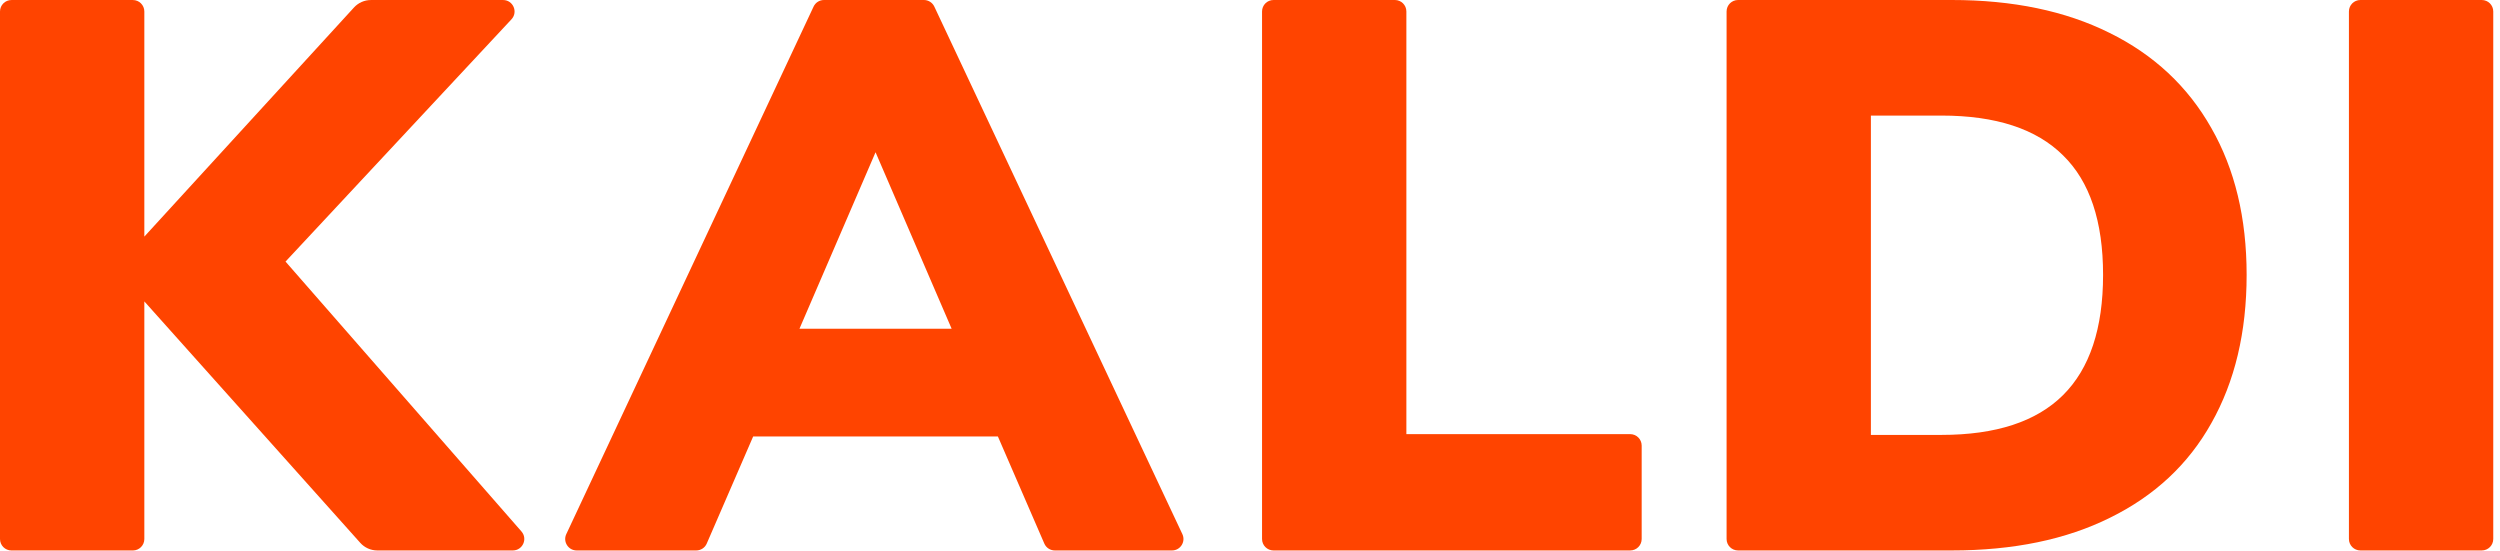
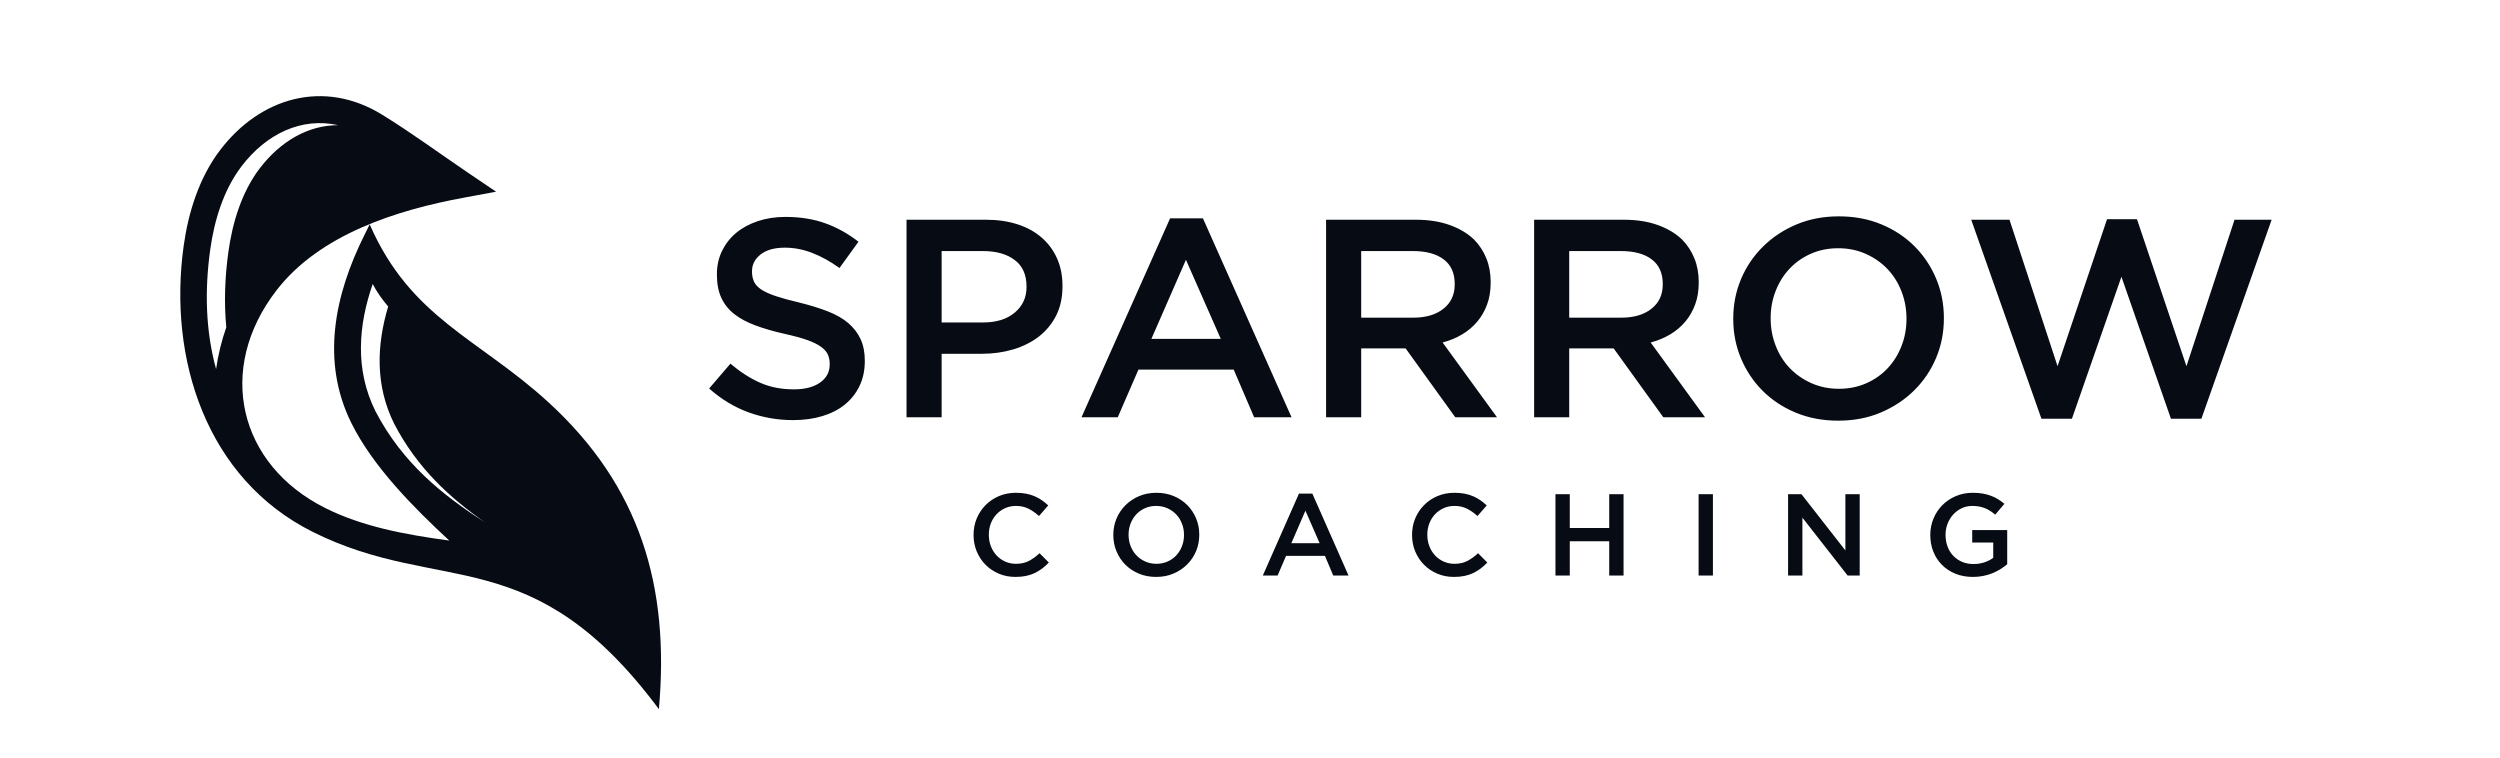
- <svg xmlns="http://www.w3.org/2000/svg" xmlns:xlink="http://www.w3.org/1999/xlink" viewBox="0 0 109 24">
-   <g transform="translate(-1470)">
-     <g style="mix-blend-mode:normal" transform="translate(1470)" fill="#f40">
-       <use xlink:href="#b" style="mix-blend-mode:normal" />
-       <use xlink:href="#c" style="mix-blend-mode:normal" />
-       <use xlink:href="#d" style="mix-blend-mode:normal" />
-       <use xlink:href="#e" style="mix-blend-mode:normal" />
-       <use xlink:href="#f" style="mix-blend-mode:normal" />
-     </g>
+ <svg xmlns="http://www.w3.org/2000/svg" width="208px" height="63px" viewBox="0 0 208 63" version="1.1">
+   <g id="sc11" stroke="none" stroke-width="1" fill="none" fill-rule="evenodd">
+     <path d="M54.82,59 C55.731,48.792 53.268,40.461 45.634,33.472 C39.826,28.153 34.165,26.483 30.759,18.667 L30.301,19.59 C27.841,24.541 26.68,30.041 29.231,35.193 C31.028,38.824 34.427,42.243 37.38,44.975 C33.637,44.469 30.135,43.804 27.072,42.273 C19.841,38.661 17.951,30.715 22.995,24.169 C26.598,19.493 33.026,17.476 38.587,16.448 L41.274,15.95 L39.007,14.417 C36.602,12.792 34.265,11.062 31.79,9.54 C26.94,6.555 21.648,8.108 18.316,12.484 C16.578,14.766 15.672,17.643 15.281,20.459 C13.977,29.838 17.15,39.824 26.023,44.256 C36.69,49.584 44.262,44.83 54.82,59 Z M31.008,23.631 C31.356,24.297 31.798,24.919 32.296,25.503 C31.334,28.711 31.212,32.059 32.786,35.238 C34.7,38.928 37.403,41.399 40.337,43.452 C36.814,41.183 33.478,38.531 31.229,34.196 C29.52,30.742 29.812,27.087 31.008,23.631 Z M40.707,43.689 C40.586,43.612 40.465,43.535 40.344,43.457 L40.338,43.452 L40.337,43.452 L40.344,43.457 L40.707,43.689 Z M18.828,27.228 C18.43,28.353 18.152,29.517 17.978,30.707 C17.096,27.494 17.024,24.123 17.491,20.768 C17.827,18.348 18.593,15.808 20.09,13.842 C22.162,11.121 25.099,9.731 28.138,10.416 C25.654,10.406 23.328,11.75 21.603,14.016 C20.107,15.982 19.34,18.521 19.004,20.942 C18.711,23.045 18.63,25.155 18.828,27.228 Z" id="Fill-1" fill="#070C14" />
+     <path d="M65.991,34.953 C64.698,34.953 63.461,34.738 62.28,34.307 C61.099,33.877 60.006,33.215 59,32.323 L60.772,30.257 C61.586,30.946 62.408,31.474 63.238,31.842 C64.067,32.21 65.009,32.394 66.063,32.394 C66.972,32.394 67.695,32.206 68.229,31.83 C68.764,31.454 69.031,30.953 69.031,30.327 L69.031,30.28 C69.031,29.983 68.979,29.721 68.876,29.494 C68.772,29.267 68.58,29.052 68.301,28.848 C68.018,28.645 67.635,28.457 67.148,28.285 C66.657,28.112 66.023,27.94 65.241,27.768 C64.343,27.564 63.549,27.334 62.85,27.075 C62.156,26.817 61.57,26.504 61.099,26.136 C60.628,25.768 60.265,25.318 60.017,24.786 C59.77,24.254 59.646,23.612 59.646,22.86 L59.646,22.814 C59.646,22.109 59.79,21.463 60.073,20.876 C60.361,20.289 60.752,19.788 61.25,19.374 C61.749,18.959 62.348,18.634 63.05,18.399 C63.748,18.164 64.514,18.047 65.344,18.047 C66.573,18.047 67.679,18.223 68.66,18.575 C69.642,18.927 70.563,19.44 71.425,20.113 L69.845,22.297 C69.079,21.749 68.321,21.33 67.571,21.041 C66.821,20.751 66.063,20.606 65.296,20.606 C64.435,20.606 63.764,20.794 63.285,21.17 C62.807,21.546 62.567,22.007 62.567,22.555 L62.567,22.602 C62.567,22.915 62.623,23.193 62.735,23.436 C62.847,23.678 63.05,23.898 63.345,24.093 C63.645,24.289 64.052,24.473 64.57,24.645 C65.093,24.817 65.751,24.997 66.553,25.185 C67.431,25.404 68.213,25.647 68.892,25.913 C69.57,26.179 70.137,26.504 70.583,26.887 C71.03,27.271 71.373,27.717 71.605,28.226 C71.836,28.735 71.952,29.326 71.952,29.999 L71.952,30.046 C71.952,30.813 71.804,31.501 71.513,32.112 C71.218,32.722 70.811,33.239 70.288,33.662 C69.769,34.084 69.139,34.405 68.409,34.624 C67.675,34.843 66.869,34.953 65.991,34.953 Z M81.78,26.829 C82.901,26.829 83.787,26.555 84.433,26.003 C85.084,25.455 85.407,24.747 85.407,23.882 L85.407,23.835 C85.407,22.86 85.08,22.125 84.421,21.632 C83.767,21.135 82.885,20.888 81.78,20.888 L78.344,20.888 L78.344,26.829 L81.78,26.829 Z M75.423,18.282 L82.031,18.282 C83.005,18.282 83.887,18.411 84.677,18.669 C85.467,18.927 86.137,19.299 86.688,19.785 C87.238,20.27 87.661,20.849 87.956,21.522 C88.252,22.195 88.399,22.947 88.399,23.776 L88.399,23.823 C88.399,24.747 88.224,25.557 87.873,26.253 C87.518,26.95 87.039,27.533 86.432,28.003 C85.822,28.472 85.112,28.828 84.298,29.071 C83.48,29.314 82.61,29.435 81.68,29.435 L78.344,29.435 L78.344,34.718 L75.423,34.718 L75.423,18.282 Z M101.568,28.191 L98.67,21.616 L95.797,28.191 L101.568,28.191 Z M97.353,18.164 L100.083,18.164 L107.457,34.718 L104.344,34.718 L102.645,30.75 L94.72,30.75 L92.996,34.718 L89.98,34.718 L97.353,18.164 Z M117.572,26.43 C118.63,26.43 119.472,26.183 120.094,25.686 C120.721,25.193 121.032,24.52 121.032,23.671 L121.032,23.624 C121.032,22.727 120.729,22.047 120.118,21.585 C119.512,21.119 118.654,20.888 117.548,20.888 L113.25,20.888 L113.25,26.43 L117.572,26.43 Z M110.33,18.282 L117.8,18.282 C118.852,18.282 119.786,18.427 120.601,18.716 C121.415,19.006 122.093,19.409 122.636,19.925 C123.083,20.379 123.426,20.904 123.665,21.499 C123.905,22.093 124.024,22.751 124.024,23.471 L124.024,23.518 C124.024,24.191 123.925,24.798 123.725,25.338 C123.526,25.878 123.25,26.355 122.899,26.77 C122.547,27.185 122.129,27.537 121.642,27.827 C121.156,28.116 120.617,28.339 120.026,28.496 L124.551,34.718 L121.08,34.718 L116.949,28.989 L113.25,28.989 L113.25,34.718 L110.33,34.718 L110.33,18.282 Z M134.882,26.43 C135.939,26.43 136.781,26.183 137.403,25.686 C138.03,25.193 138.341,24.52 138.341,23.671 L138.341,23.624 C138.341,22.727 138.038,22.047 137.427,21.585 C136.821,21.119 135.963,20.888 134.858,20.888 L130.559,20.888 L130.559,26.43 L134.882,26.43 Z M127.64,18.282 L135.109,18.282 C136.161,18.282 137.095,18.427 137.91,18.716 C138.724,19.006 139.402,19.409 139.945,19.925 C140.392,20.379 140.735,20.904 140.975,21.499 C141.214,22.093 141.334,22.751 141.334,23.471 L141.334,23.518 C141.334,24.191 141.234,24.798 141.034,25.338 C140.835,25.878 140.56,26.355 140.208,26.77 C139.857,27.185 139.438,27.537 138.952,27.827 C138.465,28.116 137.926,28.339 137.336,28.496 L141.86,34.718 L138.389,34.718 L134.258,28.989 L130.559,28.989 L130.559,34.718 L127.64,34.718 L127.64,18.282 Z M152.993,32.347 C153.819,32.347 154.577,32.194 155.271,31.889 C155.962,31.584 156.552,31.169 157.047,30.644 C157.538,30.12 157.925,29.506 158.2,28.801 C158.479,28.097 158.619,27.345 158.619,26.547 L158.619,26.5 C158.619,25.702 158.479,24.946 158.2,24.234 C157.925,23.522 157.534,22.904 157.035,22.379 C156.532,21.855 155.934,21.436 155.235,21.123 C154.533,20.81 153.771,20.653 152.945,20.653 C152.119,20.653 151.361,20.806 150.666,21.111 C149.976,21.416 149.386,21.831 148.891,22.356 C148.4,22.88 148.012,23.494 147.738,24.199 C147.459,24.903 147.319,25.655 147.319,26.453 L147.319,26.5 C147.319,27.298 147.459,28.054 147.738,28.766 C148.012,29.478 148.403,30.096 148.903,30.621 C149.406,31.145 150.004,31.564 150.702,31.877 C151.405,32.19 152.167,32.347 152.993,32.347 Z M152.945,35 C151.652,35 150.471,34.777 149.402,34.331 C148.331,33.885 147.415,33.278 146.648,32.511 C145.882,31.744 145.283,30.848 144.852,29.823 C144.421,28.797 144.206,27.705 144.206,26.547 L144.206,26.5 C144.206,25.342 144.421,24.25 144.852,23.224 C145.283,22.199 145.89,21.299 146.673,20.524 C147.455,19.749 148.38,19.135 149.449,18.681 C150.519,18.227 151.7,18 152.993,18 C154.286,18 155.467,18.223 156.536,18.669 C157.606,19.115 158.523,19.722 159.289,20.489 C160.055,21.256 160.654,22.152 161.085,23.177 C161.516,24.203 161.731,25.295 161.731,26.453 L161.731,26.5 C161.731,27.658 161.516,28.75 161.085,29.776 C160.654,30.801 160.047,31.701 159.265,32.476 C158.483,33.251 157.558,33.865 156.488,34.319 C155.419,34.773 154.238,35 152.945,35 Z M164.006,18.282 L167.19,18.282 L171.188,30.468 L175.306,18.235 L177.796,18.235 L181.913,30.468 L185.912,18.282 L189,18.282 L183.158,34.836 L180.621,34.836 L176.503,23.025 L172.385,34.836 L169.847,34.836 L164.006,18.282 Z" id="Fill-2" fill="#070C14" />
+     <path d="M84.488,48 C83.986,48 83.524,47.91 83.101,47.73 C82.677,47.549 82.309,47.303 81.998,46.99 C81.688,46.678 81.443,46.308 81.265,45.883 C81.088,45.458 81,45.003 81,44.52 L81,44.5 C81,44.017 81.087,43.563 81.261,43.141 C81.435,42.719 81.68,42.349 81.993,42.03 C82.307,41.71 82.681,41.46 83.111,41.275 C83.54,41.092 84.016,41 84.537,41 C84.849,41 85.134,41.026 85.392,41.077 C85.65,41.128 85.885,41.201 86.1,41.295 C86.315,41.389 86.514,41.499 86.696,41.628 C86.878,41.757 87.052,41.898 87.214,42.053 L86.443,42.934 C86.169,42.682 85.879,42.479 85.573,42.324 C85.267,42.17 84.918,42.093 84.528,42.093 C84.202,42.093 83.901,42.155 83.624,42.281 C83.347,42.406 83.108,42.577 82.905,42.793 C82.704,43.009 82.548,43.262 82.436,43.552 C82.325,43.842 82.271,44.152 82.271,44.48 L82.271,44.5 C82.271,44.828 82.325,45.14 82.436,45.433 C82.548,45.727 82.704,45.982 82.905,46.202 C83.108,46.421 83.347,46.594 83.624,46.719 C83.901,46.845 84.202,46.908 84.528,46.908 C84.944,46.908 85.302,46.828 85.602,46.671 C85.902,46.513 86.198,46.299 86.492,46.028 L87.263,46.802 C87.087,46.988 86.903,47.155 86.711,47.299 C86.518,47.444 86.312,47.57 86.091,47.677 C85.869,47.783 85.627,47.863 85.363,47.918 C85.099,47.973 84.808,48 84.488,48 Z M96.213,46.908 C96.55,46.908 96.859,46.845 97.143,46.719 C97.424,46.594 97.665,46.422 97.867,46.207 C98.068,45.99 98.225,45.738 98.338,45.448 C98.452,45.158 98.509,44.848 98.509,44.52 L98.509,44.5 C98.509,44.172 98.452,43.86 98.338,43.567 C98.225,43.273 98.066,43.019 97.862,42.803 C97.657,42.587 97.413,42.414 97.128,42.286 C96.841,42.157 96.53,42.093 96.193,42.093 C95.856,42.093 95.547,42.155 95.264,42.281 C94.982,42.406 94.74,42.577 94.539,42.793 C94.339,43.009 94.18,43.262 94.068,43.552 C93.954,43.842 93.897,44.152 93.897,44.48 L93.897,44.5 C93.897,44.828 93.954,45.14 94.068,45.433 C94.18,45.727 94.34,45.981 94.544,46.197 C94.748,46.413 94.994,46.586 95.279,46.714 C95.565,46.843 95.875,46.908 96.213,46.908 Z M96.193,48 C95.665,48 95.184,47.908 94.747,47.725 C94.311,47.541 93.936,47.291 93.623,46.975 C93.31,46.66 93.066,46.291 92.891,45.868 C92.715,45.446 92.627,44.996 92.627,44.52 L92.627,44.5 C92.627,44.023 92.715,43.573 92.891,43.151 C93.066,42.729 93.314,42.358 93.633,42.039 C93.952,41.72 94.331,41.466 94.766,41.28 C95.203,41.093 95.685,41 96.213,41 C96.74,41 97.223,41.092 97.659,41.275 C98.096,41.46 98.469,41.709 98.782,42.025 C99.095,42.34 99.339,42.709 99.516,43.132 C99.691,43.554 99.779,44.004 99.779,44.48 L99.779,44.5 C99.779,44.977 99.691,45.427 99.516,45.849 C99.339,46.271 99.092,46.642 98.772,46.961 C98.453,47.28 98.076,47.533 97.639,47.72 C97.203,47.907 96.72,48 96.193,48 Z M109.794,45.196 L108.611,42.489 L107.44,45.196 L109.794,45.196 Z M108.074,41.067 L109.187,41.067 L112.198,47.885 L110.927,47.885 L110.234,46.25 L106.999,46.25 L106.296,47.885 L105.065,47.885 L108.074,41.067 Z M120.971,48 C120.469,48 120.007,47.91 119.584,47.73 C119.16,47.549 118.792,47.303 118.482,46.99 C118.171,46.678 117.925,46.308 117.748,45.883 C117.571,45.458 117.483,45.003 117.483,44.52 L117.483,44.5 C117.483,44.017 117.569,43.563 117.743,43.141 C117.918,42.719 118.162,42.349 118.477,42.03 C118.79,41.71 119.163,41.46 119.594,41.275 C120.023,41.092 120.498,41 121.02,41 C121.332,41 121.617,41.026 121.875,41.077 C122.132,41.128 122.368,41.201 122.583,41.295 C122.798,41.389 122.997,41.499 123.179,41.628 C123.361,41.757 123.534,41.898 123.697,42.053 L122.925,42.934 C122.652,42.682 122.362,42.479 122.055,42.324 C121.749,42.17 121.401,42.093 121.01,42.093 C120.684,42.093 120.383,42.155 120.107,42.281 C119.83,42.406 119.59,42.577 119.388,42.793 C119.186,43.009 119.03,43.262 118.919,43.552 C118.808,43.842 118.753,44.152 118.753,44.48 L118.753,44.5 C118.753,44.828 118.808,45.14 118.919,45.433 C119.03,45.727 119.186,45.982 119.388,46.202 C119.59,46.421 119.83,46.594 120.107,46.719 C120.383,46.845 120.684,46.908 121.01,46.908 C121.427,46.908 121.785,46.828 122.085,46.671 C122.385,46.513 122.681,46.299 122.974,46.028 L123.746,46.802 C123.57,46.988 123.386,47.155 123.194,47.299 C123.002,47.444 122.795,47.57 122.573,47.677 C122.352,47.783 122.11,47.863 121.846,47.918 C121.582,47.973 121.291,48 120.971,48 Z M129.413,41.115 L130.605,41.115 L130.605,43.929 L133.887,43.929 L133.887,41.115 L135.08,41.115 L135.08,47.885 L133.887,47.885 L133.887,45.032 L130.605,45.032 L130.605,47.885 L129.413,47.885 L129.413,41.115 Z M141.323,47.884 L142.515,47.884 L142.515,41.115 L141.323,41.115 L141.323,47.884 Z M148.768,41.115 L149.881,41.115 L153.536,45.796 L153.536,41.115 L154.727,41.115 L154.727,47.885 L153.723,47.885 L149.96,43.069 L149.96,47.885 L148.768,47.885 L148.768,41.115 Z M164.147,48 C163.613,48 163.128,47.911 162.691,47.735 C162.255,47.557 161.882,47.312 161.572,46.999 C161.262,46.687 161.023,46.32 160.854,45.897 C160.684,45.475 160.6,45.016 160.6,44.52 L160.6,44.5 C160.6,44.03 160.686,43.582 160.861,43.156 C161.035,42.731 161.279,42.358 161.593,42.039 C161.908,41.72 162.282,41.466 162.715,41.28 C163.149,41.093 163.622,41 164.137,41 C164.436,41 164.708,41.021 164.952,41.062 C165.197,41.105 165.424,41.164 165.632,41.242 C165.84,41.319 166.037,41.414 166.223,41.527 C166.408,41.639 166.589,41.77 166.765,41.918 L166.003,42.818 C165.873,42.708 165.739,42.608 165.602,42.518 C165.465,42.427 165.322,42.352 165.172,42.291 C165.023,42.229 164.859,42.18 164.679,42.145 C164.5,42.11 164.303,42.093 164.088,42.093 C163.775,42.093 163.483,42.157 163.213,42.286 C162.943,42.414 162.708,42.589 162.51,42.805 C162.312,43.021 162.155,43.273 162.042,43.565 C161.927,43.855 161.87,44.163 161.87,44.485 L161.87,44.505 C161.87,44.853 161.925,45.177 162.037,45.473 C162.147,45.771 162.304,46.026 162.509,46.239 C162.714,46.452 162.956,46.62 163.239,46.744 C163.523,46.866 163.839,46.927 164.191,46.927 C164.515,46.927 164.819,46.881 165.101,46.787 C165.384,46.691 165.629,46.568 165.837,46.411 L165.837,45.138 L164.088,45.138 L164.088,44.104 L167,44.104 L167,46.947 C166.831,47.088 166.643,47.224 166.438,47.353 C166.233,47.481 166.01,47.594 165.773,47.691 C165.535,47.788 165.28,47.863 165.006,47.918 C164.733,47.973 164.446,48 164.147,48 Z" id="Fill-3" fill="#070C14" />
  </g>
-   <defs>
-     <path id="b" d="M22.735 23.171c.283.323.053.829-.376.829h-5.907c-.285 0-.556-.121-.745-.333l-9.414-10.526v10.36c0 .276-.224.5-.5.5h-5.293c-.276 0-.5-.224-.5-.5v-23c0-.276.224-.5.5-.5h5.293c.276 0 .5.224.5.5v9.815l9.141-9.99c.19-.207.457-.325.738-.325h5.762c.437 0 .664.521.366.841l-9.851 10.563 10.287 11.767z" />
-     <path id="c" d="M45.991 24c-.199 0-.38-.118-.459-.301l-2.024-4.669h-10.67l-2.024 4.669c-.079.183-.259.301-.459.301h-5.212c-.366 0-.608-.381-.453-.712l10.782-23c.082-.176.259-.288.453-.288h4.358c.194 0 .37.112.453.287l10.815 23c.156.332-.086.713-.452.713h-5.108zm-11.135-9.668h6.635l-3.317-7.694-3.317 7.694z" />
-     <path id="d" d="M55.525 24c-.276 0-.5-.224-.5-.5v-23c0-.276.224-.5.5-.5h5.293c.276 0 .5.224.5.5v18.428h9.759c.276 0 .5.224.5.5v4.072c0 .276-.224.5-.5.5h-15.552z" />
-     <path id="e" d="M75.279.5c0-.276.224-.5.5-.5h9.315c2.667 0 4.959.477 6.874 1.43 1.938.953 3.42 2.338 4.446 4.153 1.026 1.793 1.539 3.926 1.539 6.4 0 2.496-.513 4.652-1.539 6.468-1.003 1.793-2.474 3.166-4.412 4.119-1.915.953-4.218 1.43-6.908 1.43h-9.315c-.276 0-.5-.224-.5-.5v-23zm9.37 18.462c2.371 0 4.138-.579 5.301-1.736 1.163-1.157 1.744-2.905 1.744-5.242 0-2.338-.581-4.074-1.744-5.209-1.163-1.157-2.93-1.736-5.301-1.736h-3.078v13.923h3.078z" />
-     <path id="f" d="M102.913 24c-.276 0-.5-.224-.5-.5v-23c0-.276.224-.5.5-.5h5.293c.276 0 .5.224.5.5v23c0 .276-.224.5-.5.5h-5.293z" />
-   </defs>
</svg>
